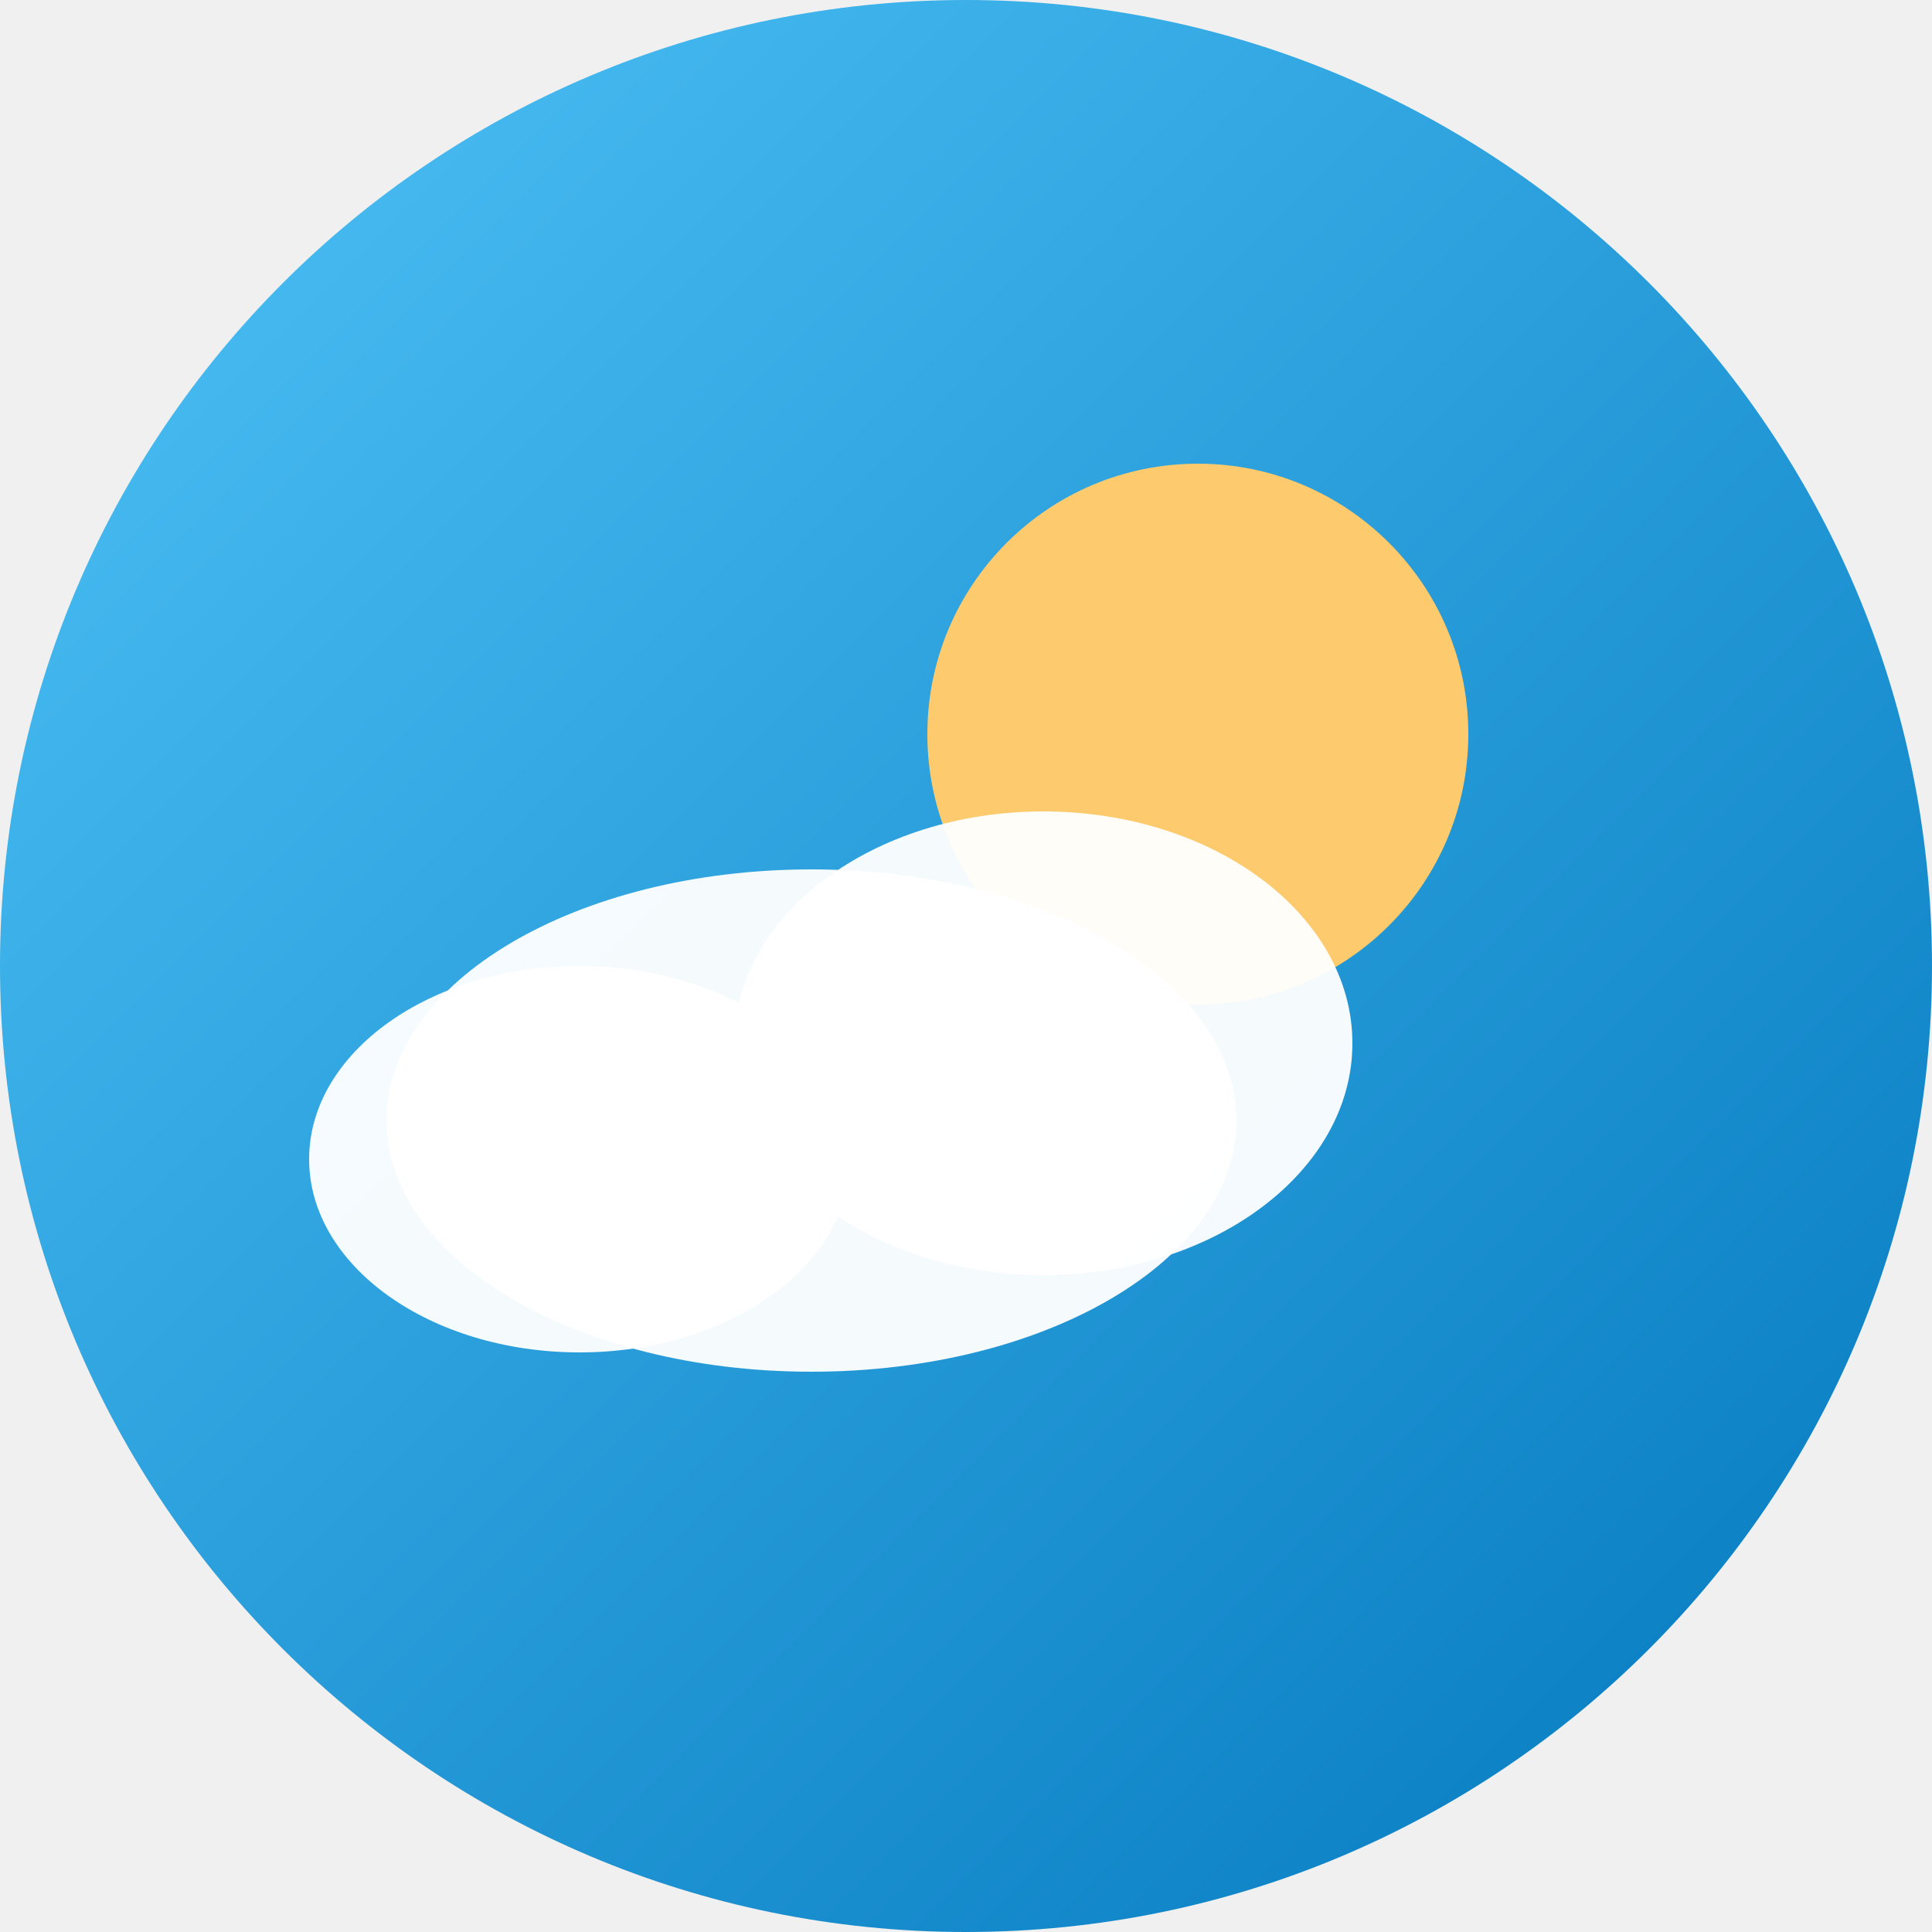
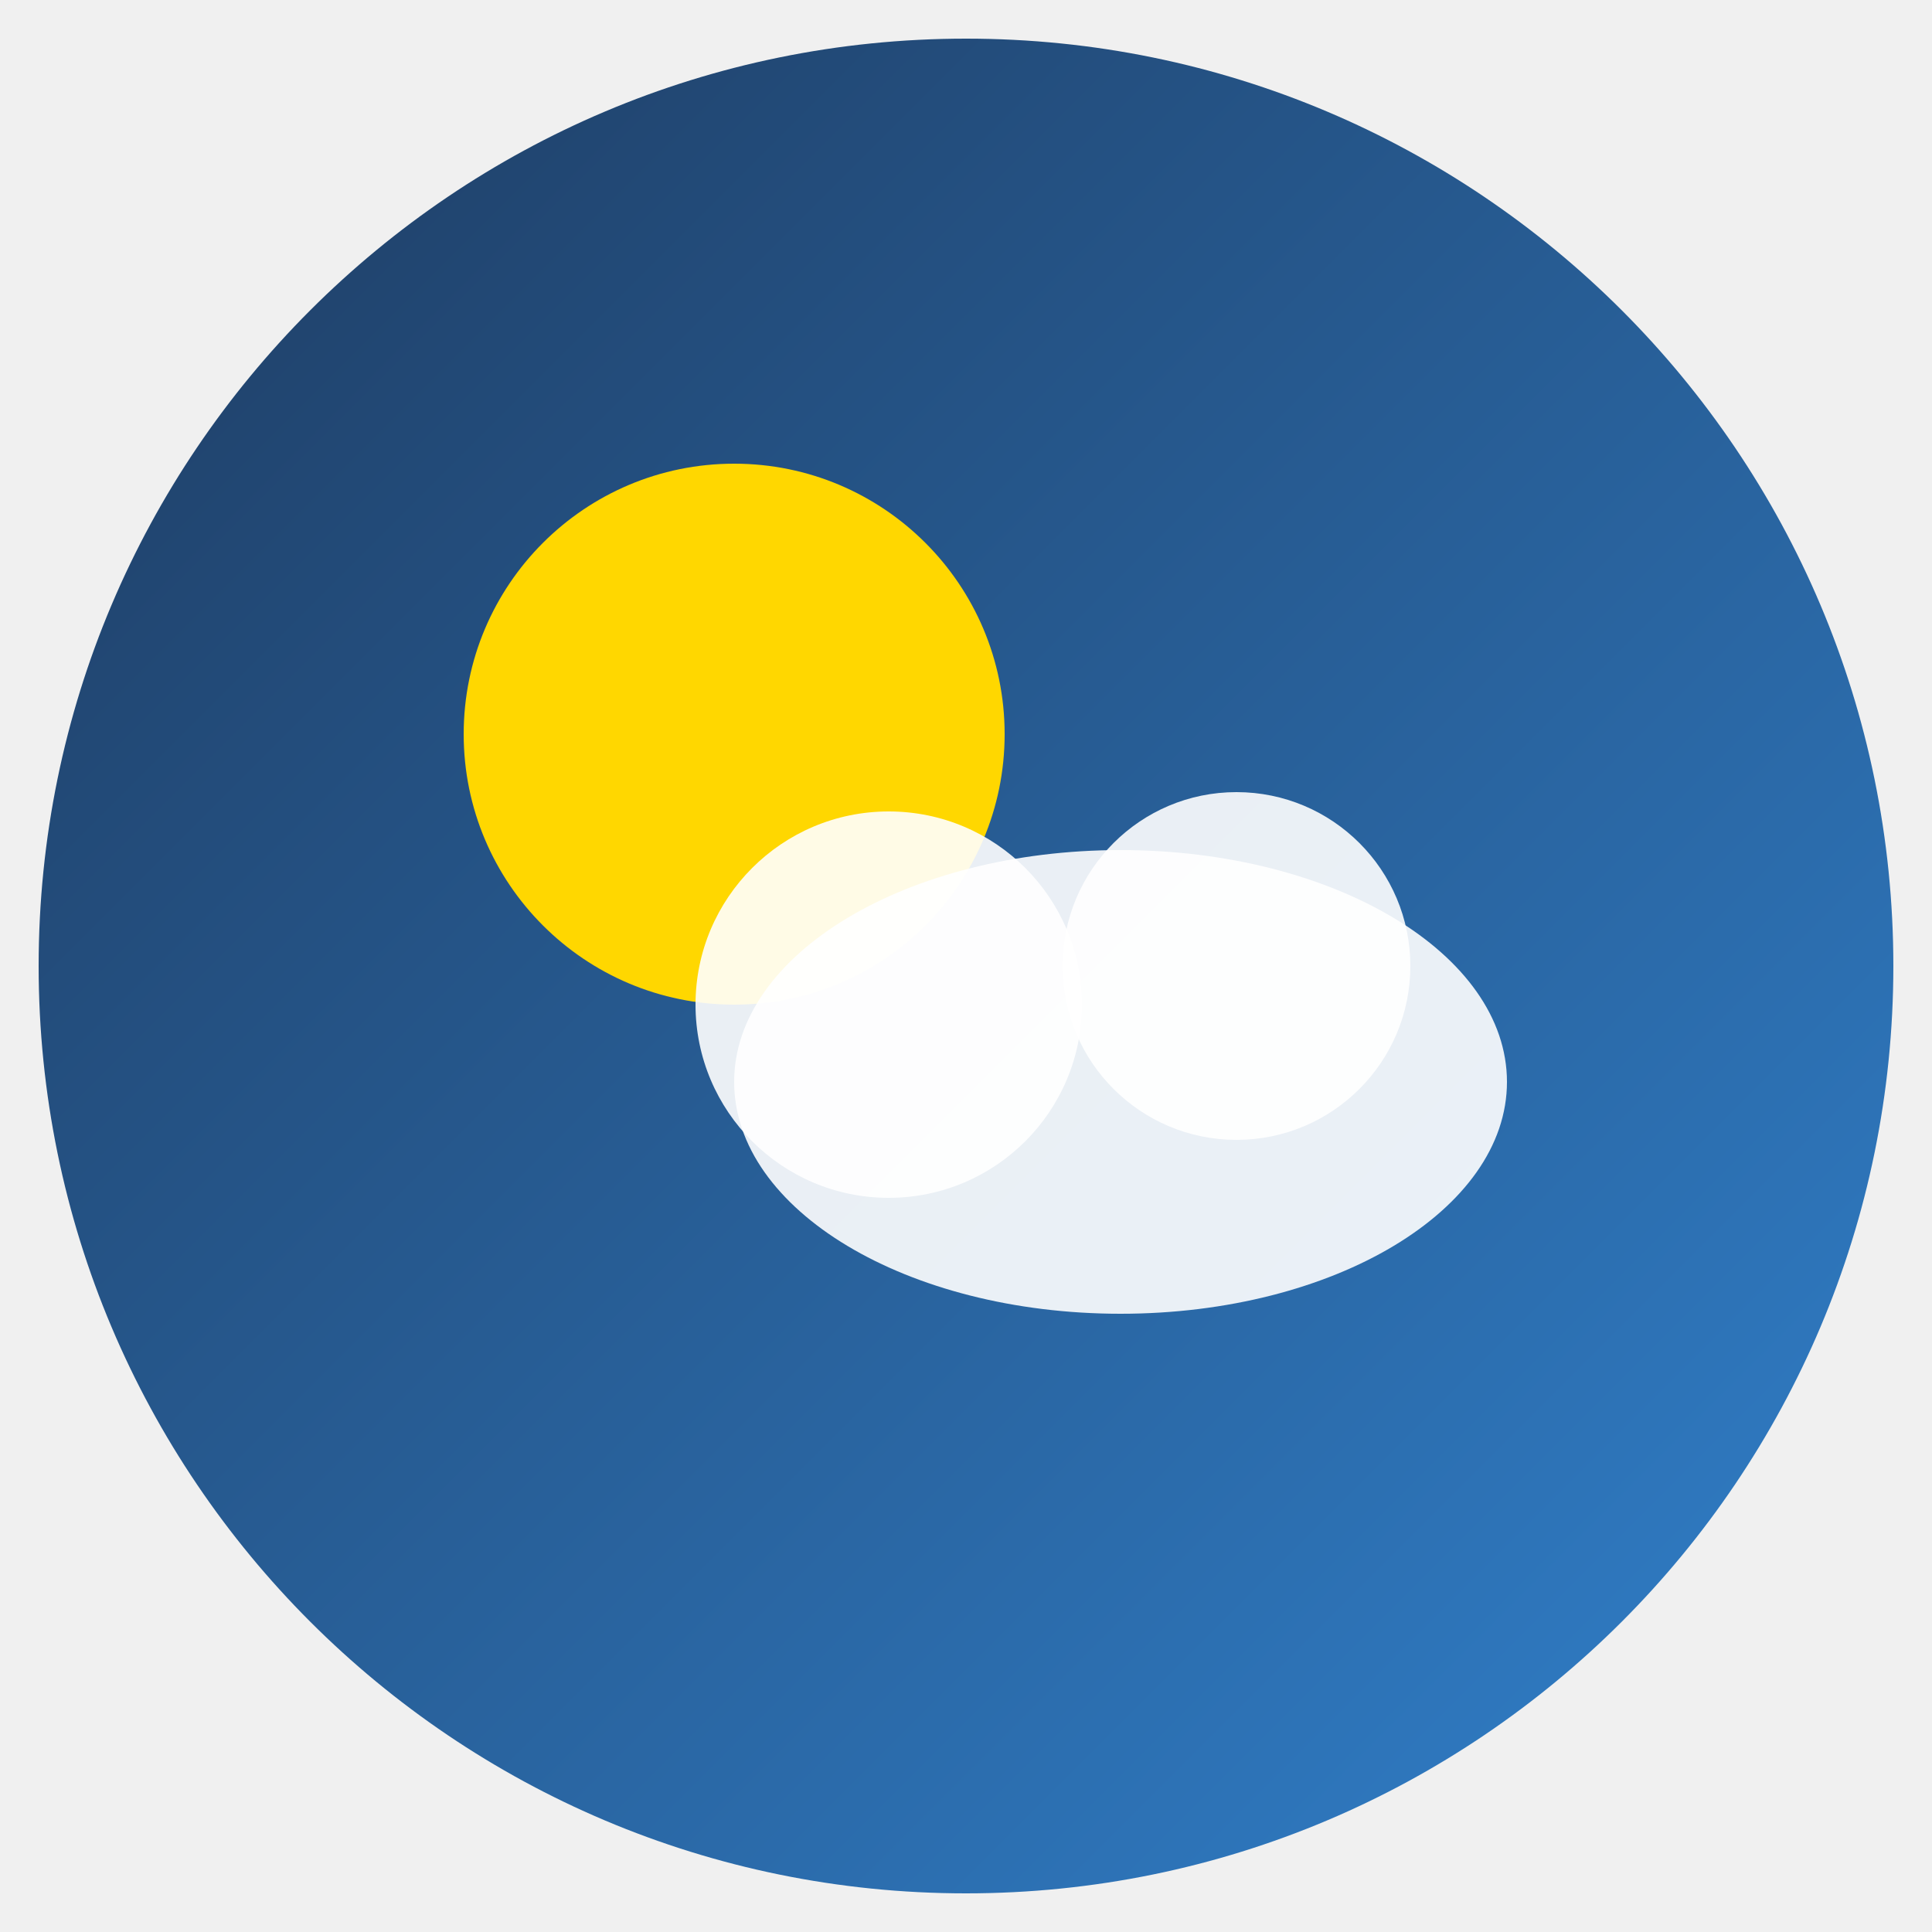
<svg xmlns="http://www.w3.org/2000/svg" viewBox="0 0 100 100">
  <defs>
-     <linearGradient id="sky" x1="0%" y1="0%" x2="100%" y2="100%">
-       <stop offset="0%" style="stop-color:#4fc3f7;stop-opacity:1" />
-       <stop offset="100%" style="stop-color:#0277bd;stop-opacity:1" />
+     <linearGradient id="skyGrad" x1="0%" y1="0%" x2="100%" y2="100%">
+       <stop offset="0%" style="stop-color:#1e3a5f;stop-opacity:1" />
+       <stop offset="100%" style="stop-color:#3182ce;stop-opacity:1" />
    </linearGradient>
  </defs>
-   <circle cx="50" cy="50" r="50" fill="url(#sky)" />
-   <circle cx="62" cy="38" r="14" fill="#fdcb6e" />
-   <ellipse cx="42" cy="58" rx="22" ry="13" fill="white" opacity="0.95" />
-   <ellipse cx="54" cy="54" rx="16" ry="12" fill="white" opacity="0.95" />
-   <ellipse cx="30" cy="60" rx="14" ry="10" fill="white" opacity="0.95" />
+   <circle cx="50" cy="50" r="48" fill="url(#skyGrad)" />
+   <circle cx="38" cy="38" r="14" fill="#FFD700" />
+   <ellipse cx="58" cy="56" rx="20" ry="12" fill="white" opacity="0.9" />
+   <circle cx="46" cy="52" r="10" fill="white" opacity="0.9" />
+   <circle cx="64" cy="50" r="9" fill="white" opacity="0.9" />
</svg>
